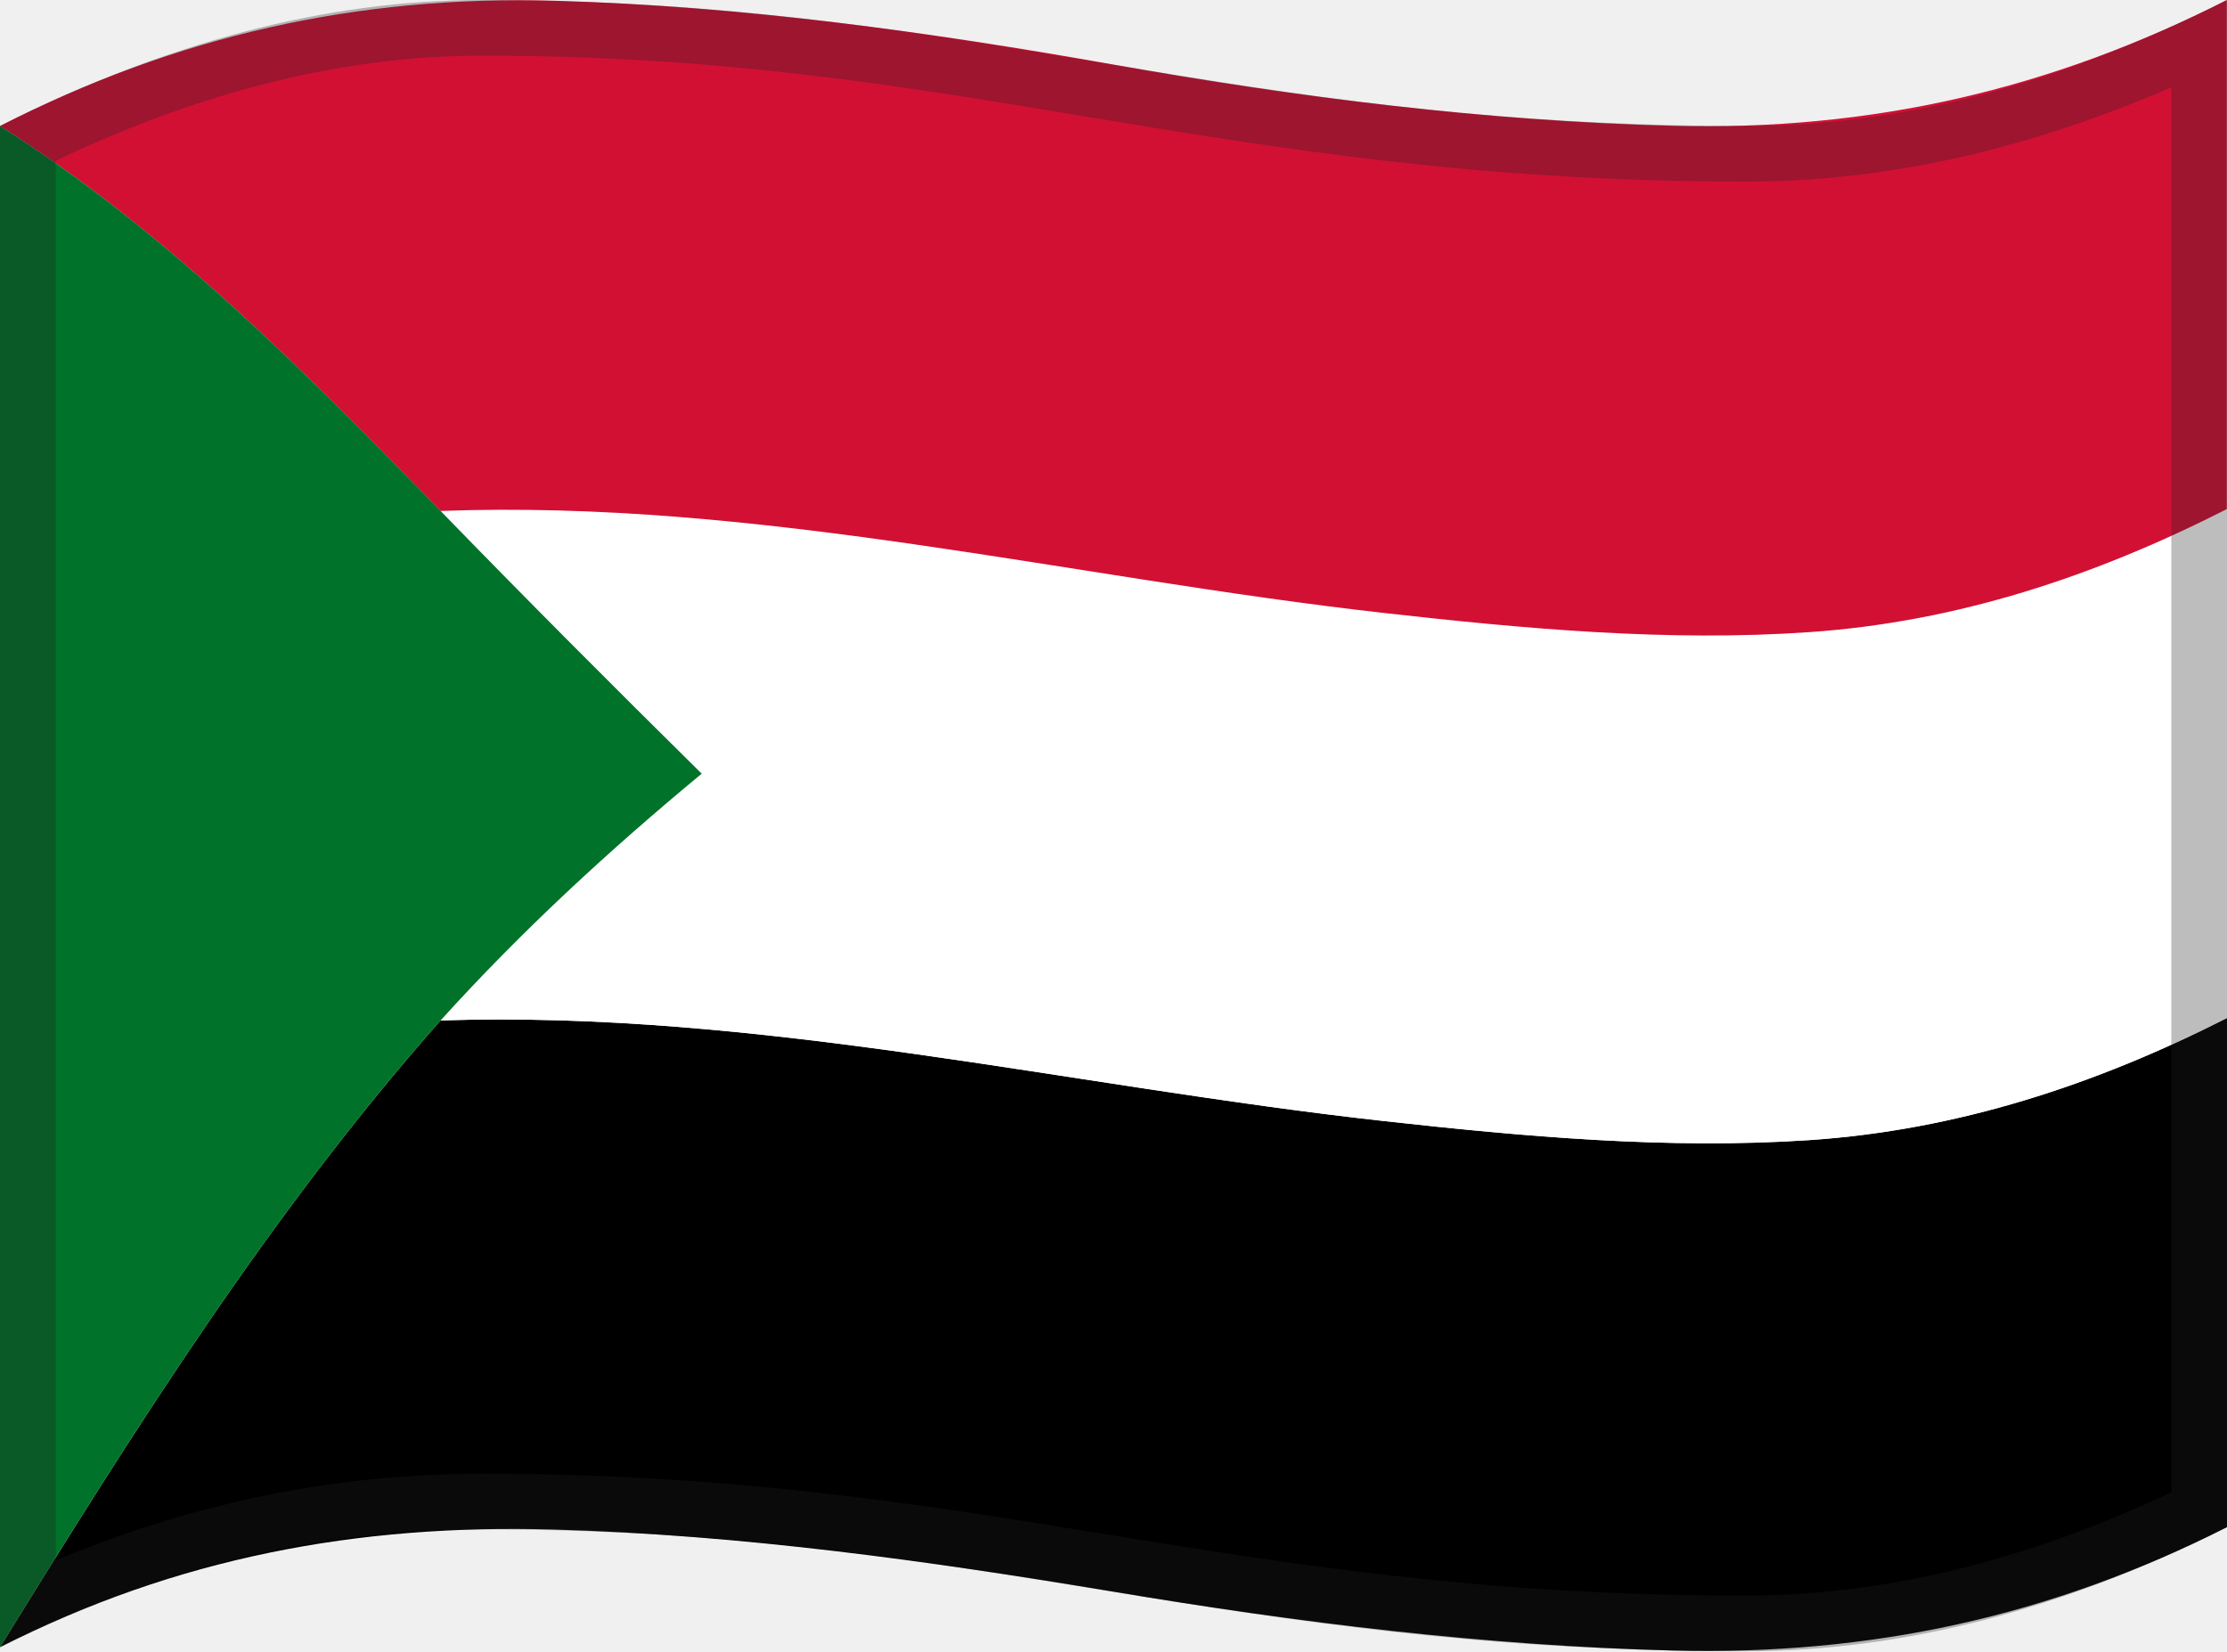
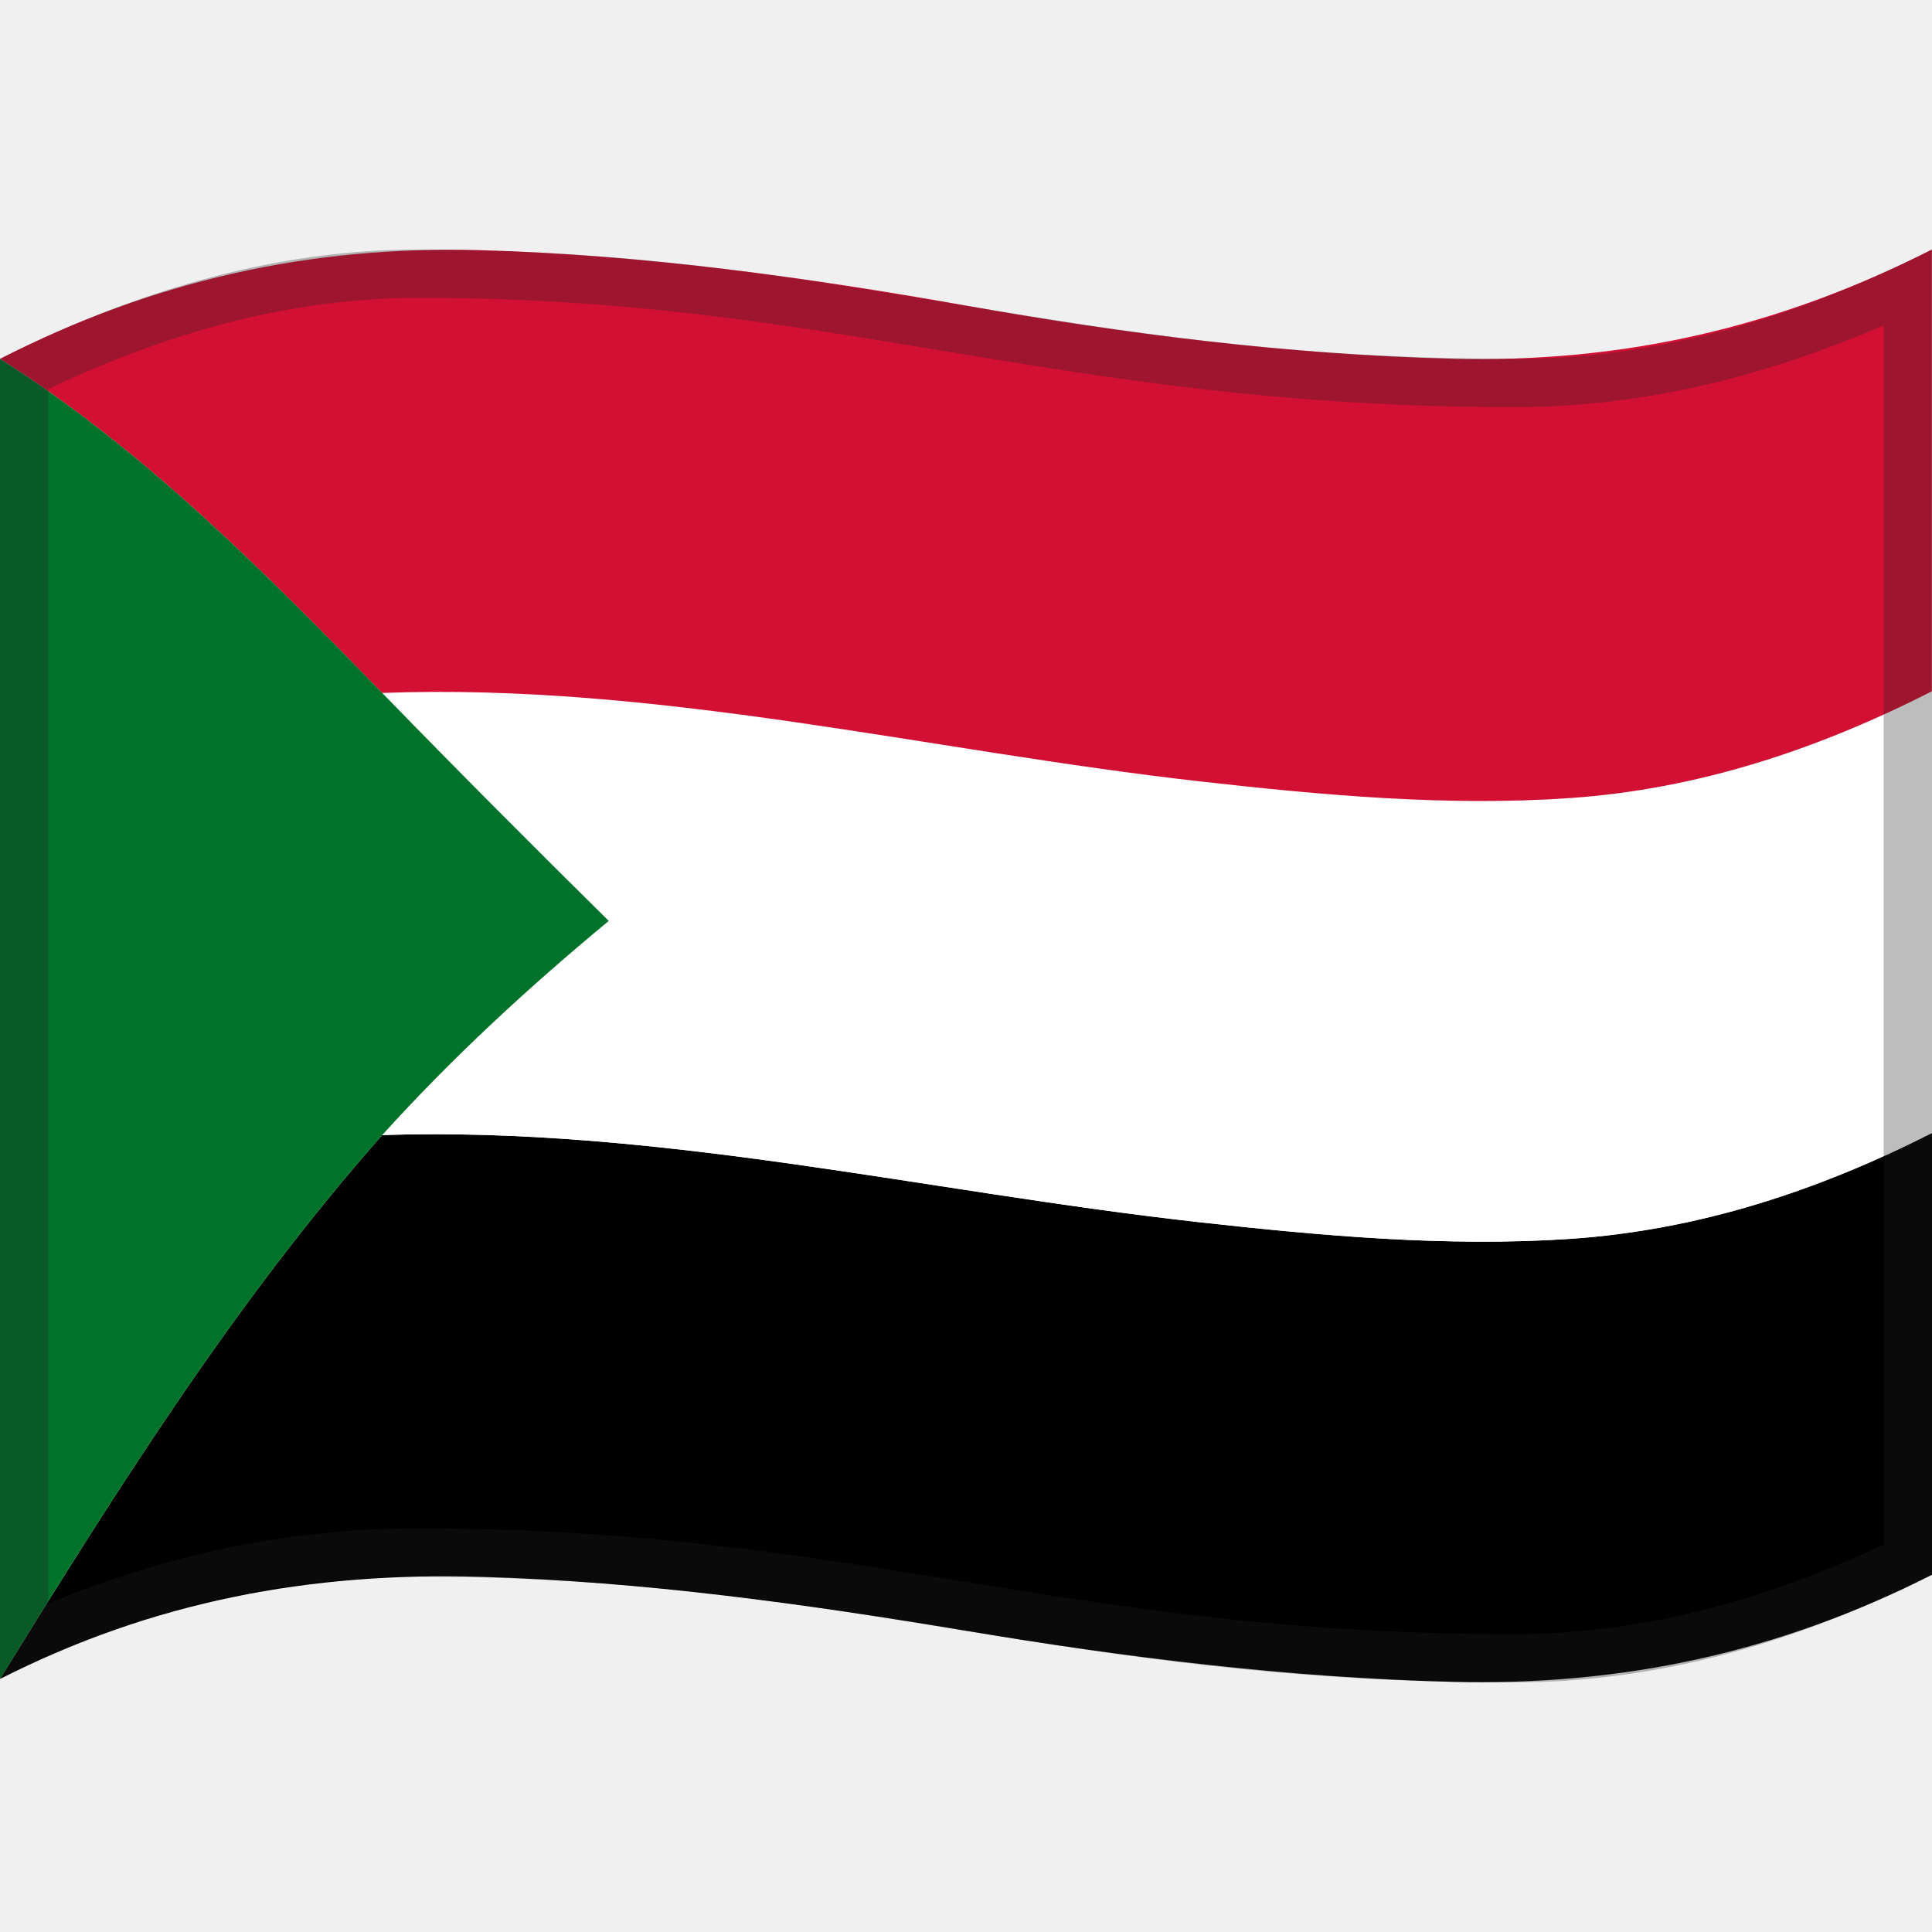
- <svg xmlns="http://www.w3.org/2000/svg" viewBox="0 0 1200 890">
+ <svg xmlns="http://www.w3.org/2000/svg" viewBox="0 0 1200 1200">
  <g>
-     <path d="M0,887.8c95.1-48.2,192.6-66.5,298.8-63.4c101,2.9,201.7,16.9,301.2,33.5c99.5,16.7,200.3,29.1,301.2,31.7 c106.7,2.7,203.4-18.2,298.8-66.5c0-91.5,0-182.9,0-274.4c-71.1,36-145.2,60.4-225,65.8c-76.3,5.1-153.8-1.9-229.5-10.3 c-169.6-18.8-336.4-59.8-508.1-54.2C145.9,653.5,72.4,770.6,0,887.8z" />
-     <path d="M378.1,417c-50,41.3-97.3,84.8-140.7,133c171.7-5.5,338.5,35.4,508.1,54.2c75.8,8.4,153.3,15.4,229.5,10.3 c79.8-5.4,153.9-29.7,225-65.8c0-91.5,0-182.9,0-274.4c-71,36.1-145.1,60.8-224.9,66.3c-76.1,5.3-153.5-1.8-229.1-10.3 c-169.6-19.1-336.7-61.4-508.6-55C283.7,323.1,330.7,370.2,378.1,417z" fill="#FFFFFF" />
-     <path d="M0,67.9c89.5,56.8,163.9,131.9,237.3,207.5c171.9-6.4,338.9,35.9,508.6,55c75.6,8.5,153,15.6,229.1,10.3 c79.8-5.5,153.9-30.2,224.9-66.3c0-91.5,0-182.9,0-274.4c-95.3,48.4-191.9,70.6-298.7,67.8c-101-2.6-201.9-15.3-301.3-33 S399.8,3.3,298.8,0.4C192.3-2.6,94.9,19.4,0,67.9z" fill="#D21034" />
-     <path d="M378.1,417c-47.4-46.8-94.4-93.9-140.8-141.7C163.9,199.8,89.5,124.6,0,67.9c0,91.2,0,182.4,0,273.5 c0,91,0,181.9,0,272.9c0,91.2,0,182.4,0,273.5C72.4,770.6,145.9,653.5,237.4,550C280.9,501.9,328.2,458.3,378.1,417z" fill="#007229" />
+     <path d="M0,1042.8c95.1-48.2,192.6-66.5,298.8-63.4c101,2.9,201.7,16.9,301.2,33.5c99.5,16.7,200.3,29.1,301.2,31.7 c106.7,2.7,203.4-18.2,298.8-66.5c0-91.5,0-182.9,0-274.4c-71.1,36-145.2,60.4-225,65.8c-76.3,5.1-153.8-1.9-229.5-10.3 c-169.6-18.8-336.4-59.8-508.1-54.2C145.9,808.5,72.4,925.6,0,1042.8z" />
+     <path d="M378.1,572c-50,41.3-97.3,84.8-140.7,133c171.7-5.5,338.5,35.4,508.1,54.2c75.8,8.4,153.3,15.4,229.5,10.3 c79.8-5.4,153.9-29.7,225-65.8c0-91.5,0-182.9,0-274.4c-71,36.1-145.1,60.8-224.9,66.3c-76.1,5.3-153.5-1.8-229.1-10.3 c-169.6-19.1-336.7-61.4-508.6-55C283.7,478.1,330.7,525.2,378.1,572z" fill="#FFFFFF" />
+     <path d="M0,222.9c89.5,56.8,163.9,131.9,237.3,207.5c171.9-6.4,338.9,35.9,508.6,55c75.6,8.5,153,15.6,229.1,10.3 c79.8-5.5,153.9-30.2,224.9-66.3c0-91.5,0-182.9,0-274.4c-95.3,48.4-191.9,70.6-298.7,67.8c-101-2.6-201.9-15.3-301.3-33 s-200.1-31.5-301.1-34.4C192.3,152.4,94.9,174.4,0,222.9z" fill="#D21034" />
+     <path d="M378.1,572c-47.4-46.8-94.4-93.9-140.8-141.7C163.9,354.8,89.5,279.6,0,222.9c0,91.2,0,182.4,0,273.5 c0,91,0,181.9,0,272.9c0,91.2,0,182.4,0,273.5C72.4,925.6,145.9,808.5,237.4,705C280.9,656.9,328.2,613.3,378.1,572z" fill="#007229" />
  </g>
  <g opacity="0.3">
-     <path d="M259.7,30c127.9,0,223.7,15.9,325.2,32.8C688.7,80,796.1,97.9,941,97.9c44.4,0,90-6.1,135.4-18.1 c30.5-8.1,61.9-19,93.6-32.7v757.2c-36.8,17.4-73.5,30.8-109.2,40C1020.3,854.7,979.7,860,940,860c-140.1,0-243.6-16.8-343.7-33 c-98.9-16.1-201.3-32.7-336.6-32.7c-45.7,0-91.1,5.3-135.1,15.8C93,817.6,61.3,827.9,30,841V86.6C67.1,69,103.8,55.4,139.2,46.1 C179.9,35.4,220.4,30,259.7,30 M1200,0c-89.2,45-174.4,67.9-259,67.9C660.3,67.9,524.3,0,259.7,0C175.2,0,89.1,23,0,67.9 c0,242.4,0,577.6,0,820c89-44.9,175.2-63.6,259.7-63.6c268.9,0,398.5,65.7,680.3,65.7c84.6,0,170.8-22,260-66.9 C1200,580.7,1200,242.4,1200,0L1200,0z" fill="#212121" />
+     <path d="M259.7,185c127.9,0,223.7,15.9,325.2,32.8C688.7,235,796.1,252.9,941,252.9c44.4,0,90-6.1,135.4-18.1 c30.5-8.1,61.9-19,93.6-32.7v757.2c-36.8,17.4-73.5,30.8-109.2,40c-40.5,10.4-81.1,15.7-120.8,15.7c-140.1,0-243.6-16.8-343.7-33 c-98.9-16.1-201.3-32.7-336.6-32.7c-45.7,0-91.1,5.3-135.1,15.8C93,972.6,61.3,982.9,30,996V241.6c37.1-17.6,73.8-31.2,109.2-40.5 C179.9,190.4,220.4,185,259.7,185 M1200,155c-89.2,45-174.4,67.9-259,67.9c-280.7,0-416.7-67.9-681.3-67.9 C175.2,155,89.1,178,0,222.9c0,242.4,0,577.6,0,820c89-44.9,175.2-63.6,259.7-63.6c268.9,0,398.5,65.7,680.3,65.7 c84.6,0,170.8-22,260-66.9C1200,735.7,1200,397.4,1200,155L1200,155z" fill="#212121" />
  </g>
</svg>
